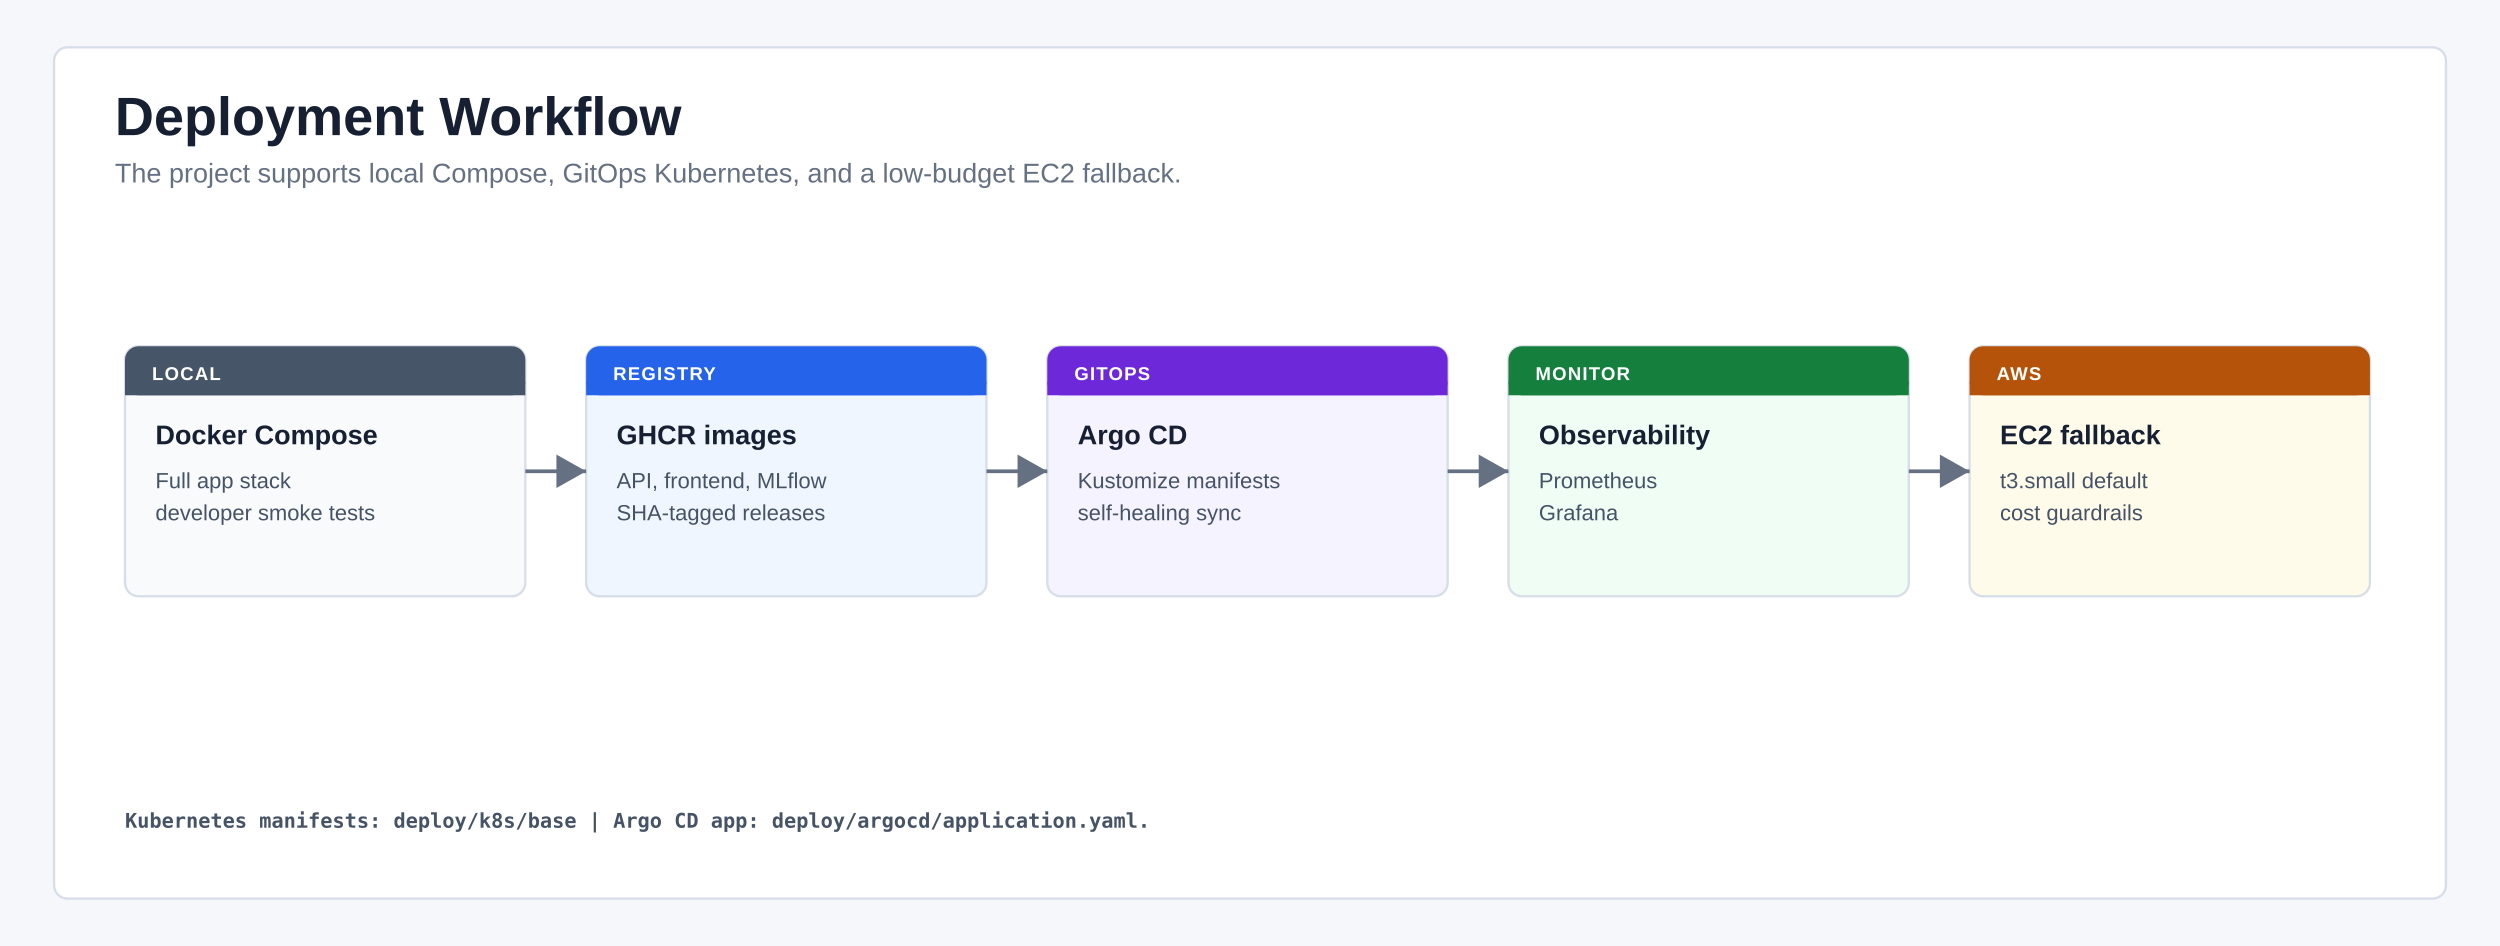
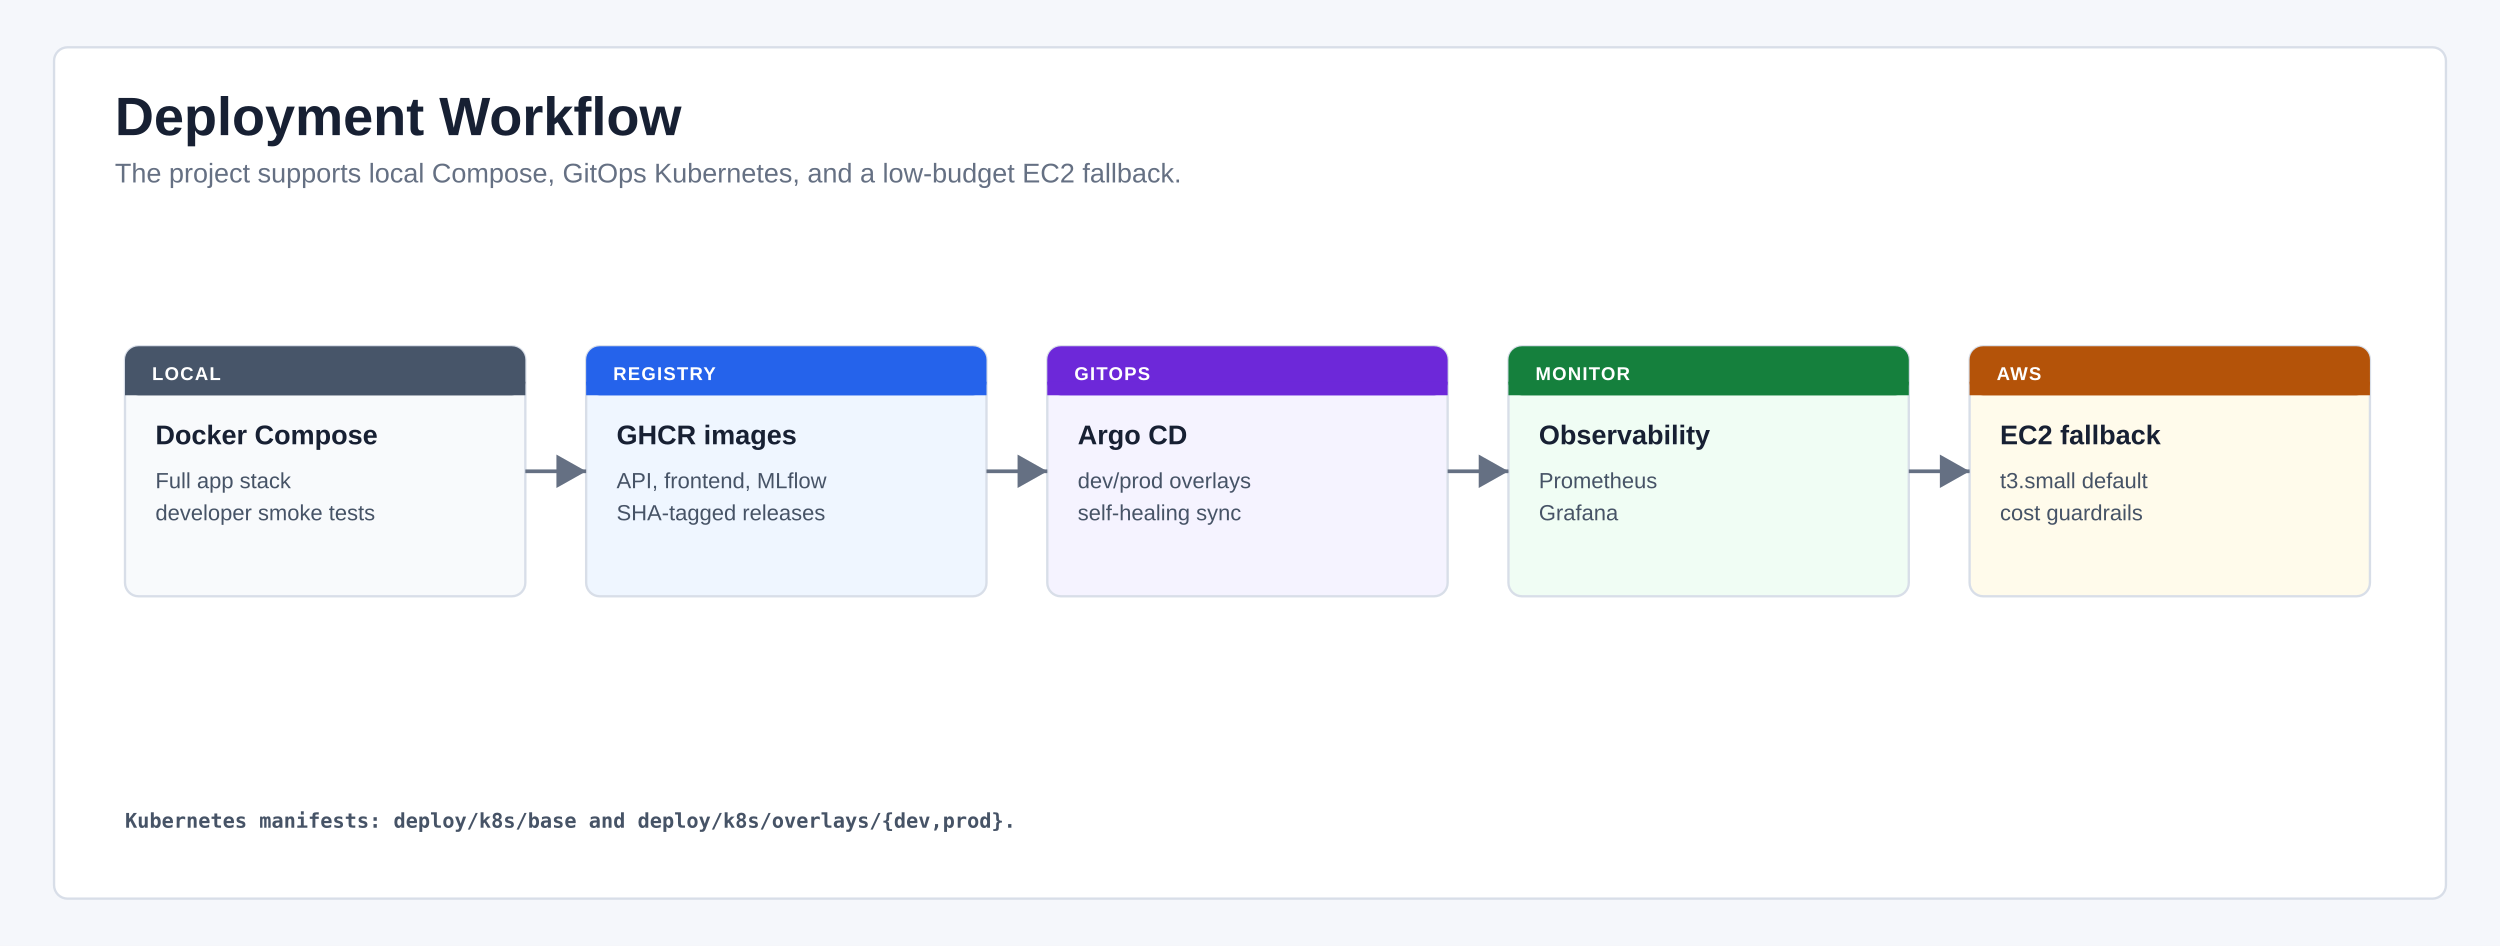
<svg xmlns="http://www.w3.org/2000/svg" width="1480" height="560" viewBox="0 0 1480 560" role="img" aria-labelledby="title desc">
  <defs>
    <style>
      .page { fill: #f5f7fb; }
      .panel { fill: #ffffff; stroke: #d8dee8; stroke-width: 1.4; }
      .title { font: 700 32px Arial, Helvetica, sans-serif; fill: #172033; }
      .subtitle { font: 400 16px Arial, Helvetica, sans-serif; fill: #657083; }
      .section { font: 700 15px Arial, Helvetica, sans-serif; fill: #172033; }
      .label { font: 700 11px Arial, Helvetica, sans-serif; fill: #ffffff; letter-spacing: .7px; }
      .box-title { font: 700 16px Arial, Helvetica, sans-serif; fill: #172033; }
      .body { font: 400 13px Arial, Helvetica, sans-serif; fill: #465366; }
      .caption { font: 600 12px Arial, Helvetica, sans-serif; fill: #657083; }
      .mono { font: 600 12px Consolas, Menlo, monospace; fill: #465366; }
      .arrow { stroke: #657083; stroke-width: 2.2; fill: none; marker-end: url(#arrow); }
      .arrow-soft { stroke: #98a2b3; stroke-width: 2; fill: none; stroke-dasharray: 7 7; marker-end: url(#arrow-soft); }
    </style>
    <marker id="arrow" markerWidth="11" markerHeight="11" refX="9" refY="5.5" orient="auto" markerUnits="strokeWidth">
      <path d="M1 1 L9 5.5 L1 10 Z" fill="#657083" />
    </marker>
    <marker id="arrow-soft" markerWidth="11" markerHeight="11" refX="9" refY="5.5" orient="auto" markerUnits="strokeWidth">
      <path d="M1 1 L9 5.5 L1 10 Z" fill="#98a2b3" />
    </marker>
  </defs>
  <rect class="page" width="100%" height="100%" />
  <rect class="panel" x="32" y="28" width="1416" height="504" rx="8" />
  <text class="title" x="68" y="80">Deployment Workflow</text>
  <text class="subtitle" x="68" y="108">The project supports local Compose, GitOps Kubernetes, and a low-budget EC2 fallback.</text>
  <g>
    <rect x="74" y="205" width="237" height="148" rx="8" fill="#f8fafc" stroke="#d8dee8" stroke-width="1.4" />
    <rect x="74" y="205" width="237" height="29" rx="8" fill="#475569" />
    <path d="M74 226 H311 V234 H74 Z" fill="#475569" />
    <text class="label" x="90" y="225">LOCAL</text>
    <text class="box-title" x="92" y="263">Docker Compose</text>
    <text class="body" x="92" y="289">Full app stack</text>
    <text class="body" x="92" y="308">developer smoke tests</text>
  </g>
  <g>
    <rect x="347" y="205" width="237" height="148" rx="8" fill="#eff6ff" stroke="#d8dee8" stroke-width="1.4" />
    <rect x="347" y="205" width="237" height="29" rx="8" fill="#2563eb" />
    <path d="M347 226 H584 V234 H347 Z" fill="#2563eb" />
    <text class="label" x="363" y="225">REGISTRY</text>
    <text class="box-title" x="365" y="263">GHCR images</text>
    <text class="body" x="365" y="289">API, frontend, MLflow</text>
    <text class="body" x="365" y="308">SHA-tagged releases</text>
  </g>
  <g>
    <rect x="620" y="205" width="237" height="148" rx="8" fill="#f5f3ff" stroke="#d8dee8" stroke-width="1.4" />
    <rect x="620" y="205" width="237" height="29" rx="8" fill="#6d28d9" />
    <path d="M620 226 H857 V234 H620 Z" fill="#6d28d9" />
    <text class="label" x="636" y="225">GITOPS</text>
    <text class="box-title" x="638" y="263">Argo CD</text>
-     <text class="body" x="638" y="289">Kustomize manifests</text>
+     <text class="body" x="638" y="289">dev/prod overlays</text>
    <text class="body" x="638" y="308">self-healing sync</text>
  </g>
  <g>
    <rect x="893" y="205" width="237" height="148" rx="8" fill="#f0fdf4" stroke="#d8dee8" stroke-width="1.4" />
    <rect x="893" y="205" width="237" height="29" rx="8" fill="#15803d" />
    <path d="M893 226 H1130 V234 H893 Z" fill="#15803d" />
    <text class="label" x="909" y="225">MONITOR</text>
    <text class="box-title" x="911" y="263">Observability</text>
    <text class="body" x="911" y="289">Prometheus</text>
    <text class="body" x="911" y="308">Grafana</text>
  </g>
  <g>
    <rect x="1166" y="205" width="237" height="148" rx="8" fill="#fffbeb" stroke="#d8dee8" stroke-width="1.4" />
    <rect x="1166" y="205" width="237" height="29" rx="8" fill="#b45309" />
    <path d="M1166 226 H1403 V234 H1166 Z" fill="#b45309" />
    <text class="label" x="1182" y="225">AWS</text>
    <text class="box-title" x="1184" y="263">EC2 fallback</text>
    <text class="body" x="1184" y="289">t3.small default</text>
    <text class="body" x="1184" y="308">cost guardrails</text>
  </g>
  <path class="arrow" d="M311 279 L347 279" />
  <path class="arrow" d="M584 279 L620 279" />
  <path class="arrow" d="M857 279 L893 279" />
  <path class="arrow" d="M1130 279 L1166 279" />
-   <text class="mono" x="74" y="490">Kubernetes manifests: deploy/k8s/base | Argo CD app: deploy/argocd/application.yaml.</text>
+   <text class="mono" x="74" y="490">Kubernetes manifests: deploy/k8s/base and deploy/k8s/overlays/{dev,prod}.</text>
</svg>
